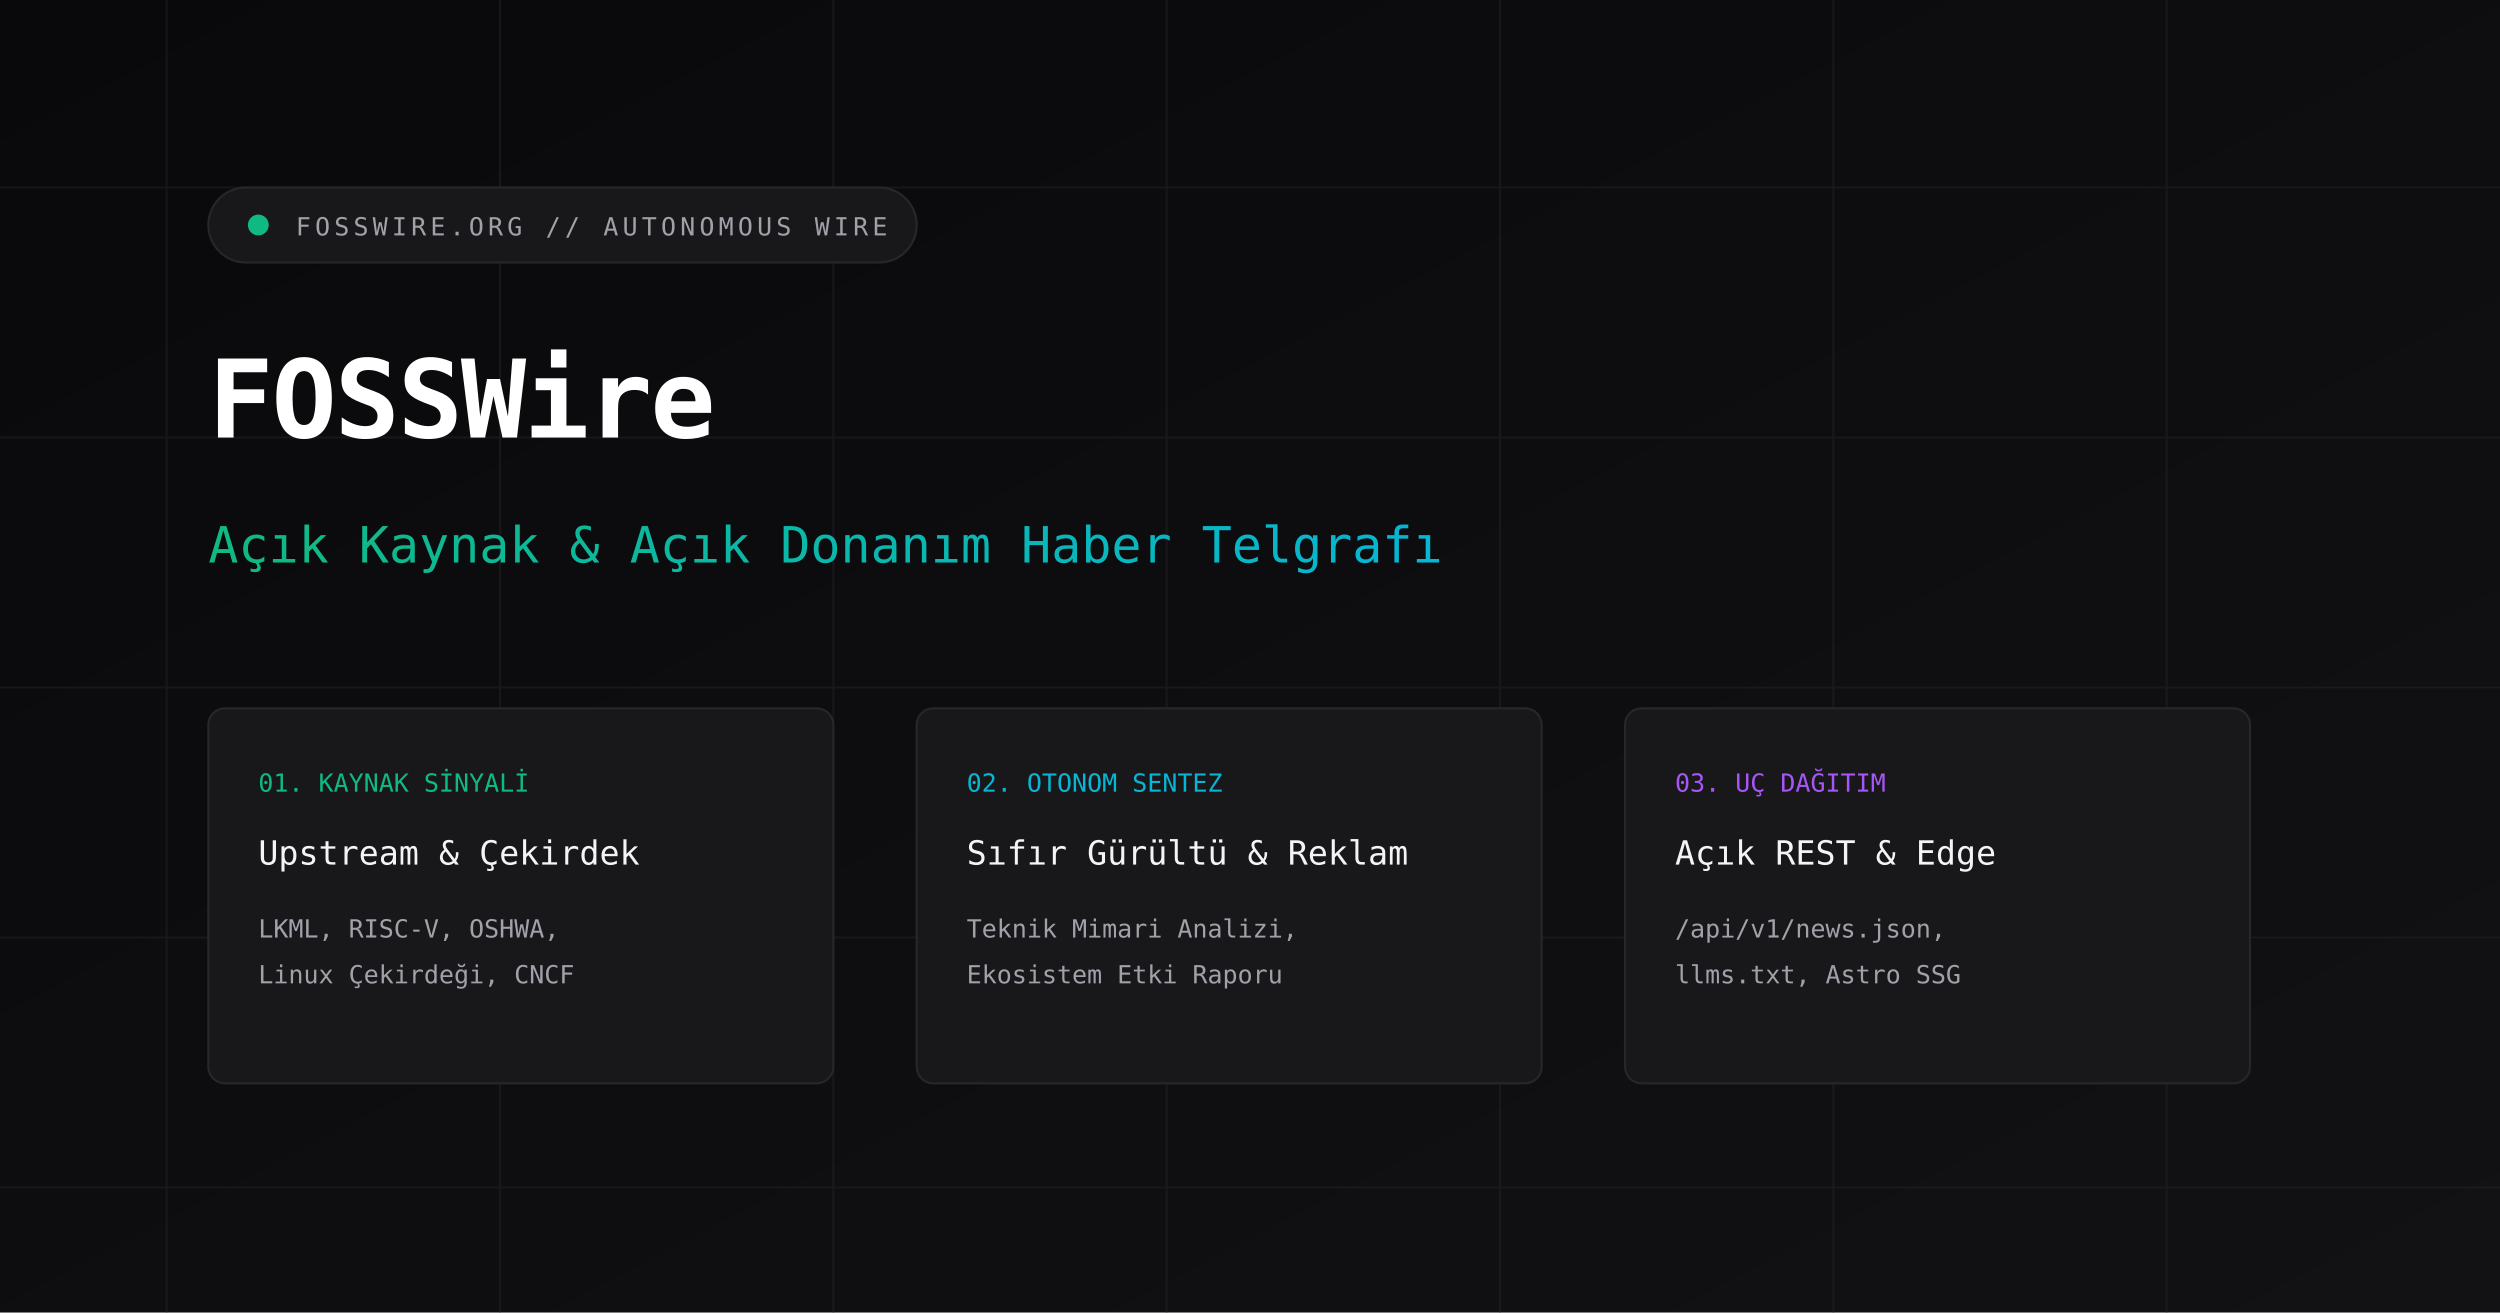
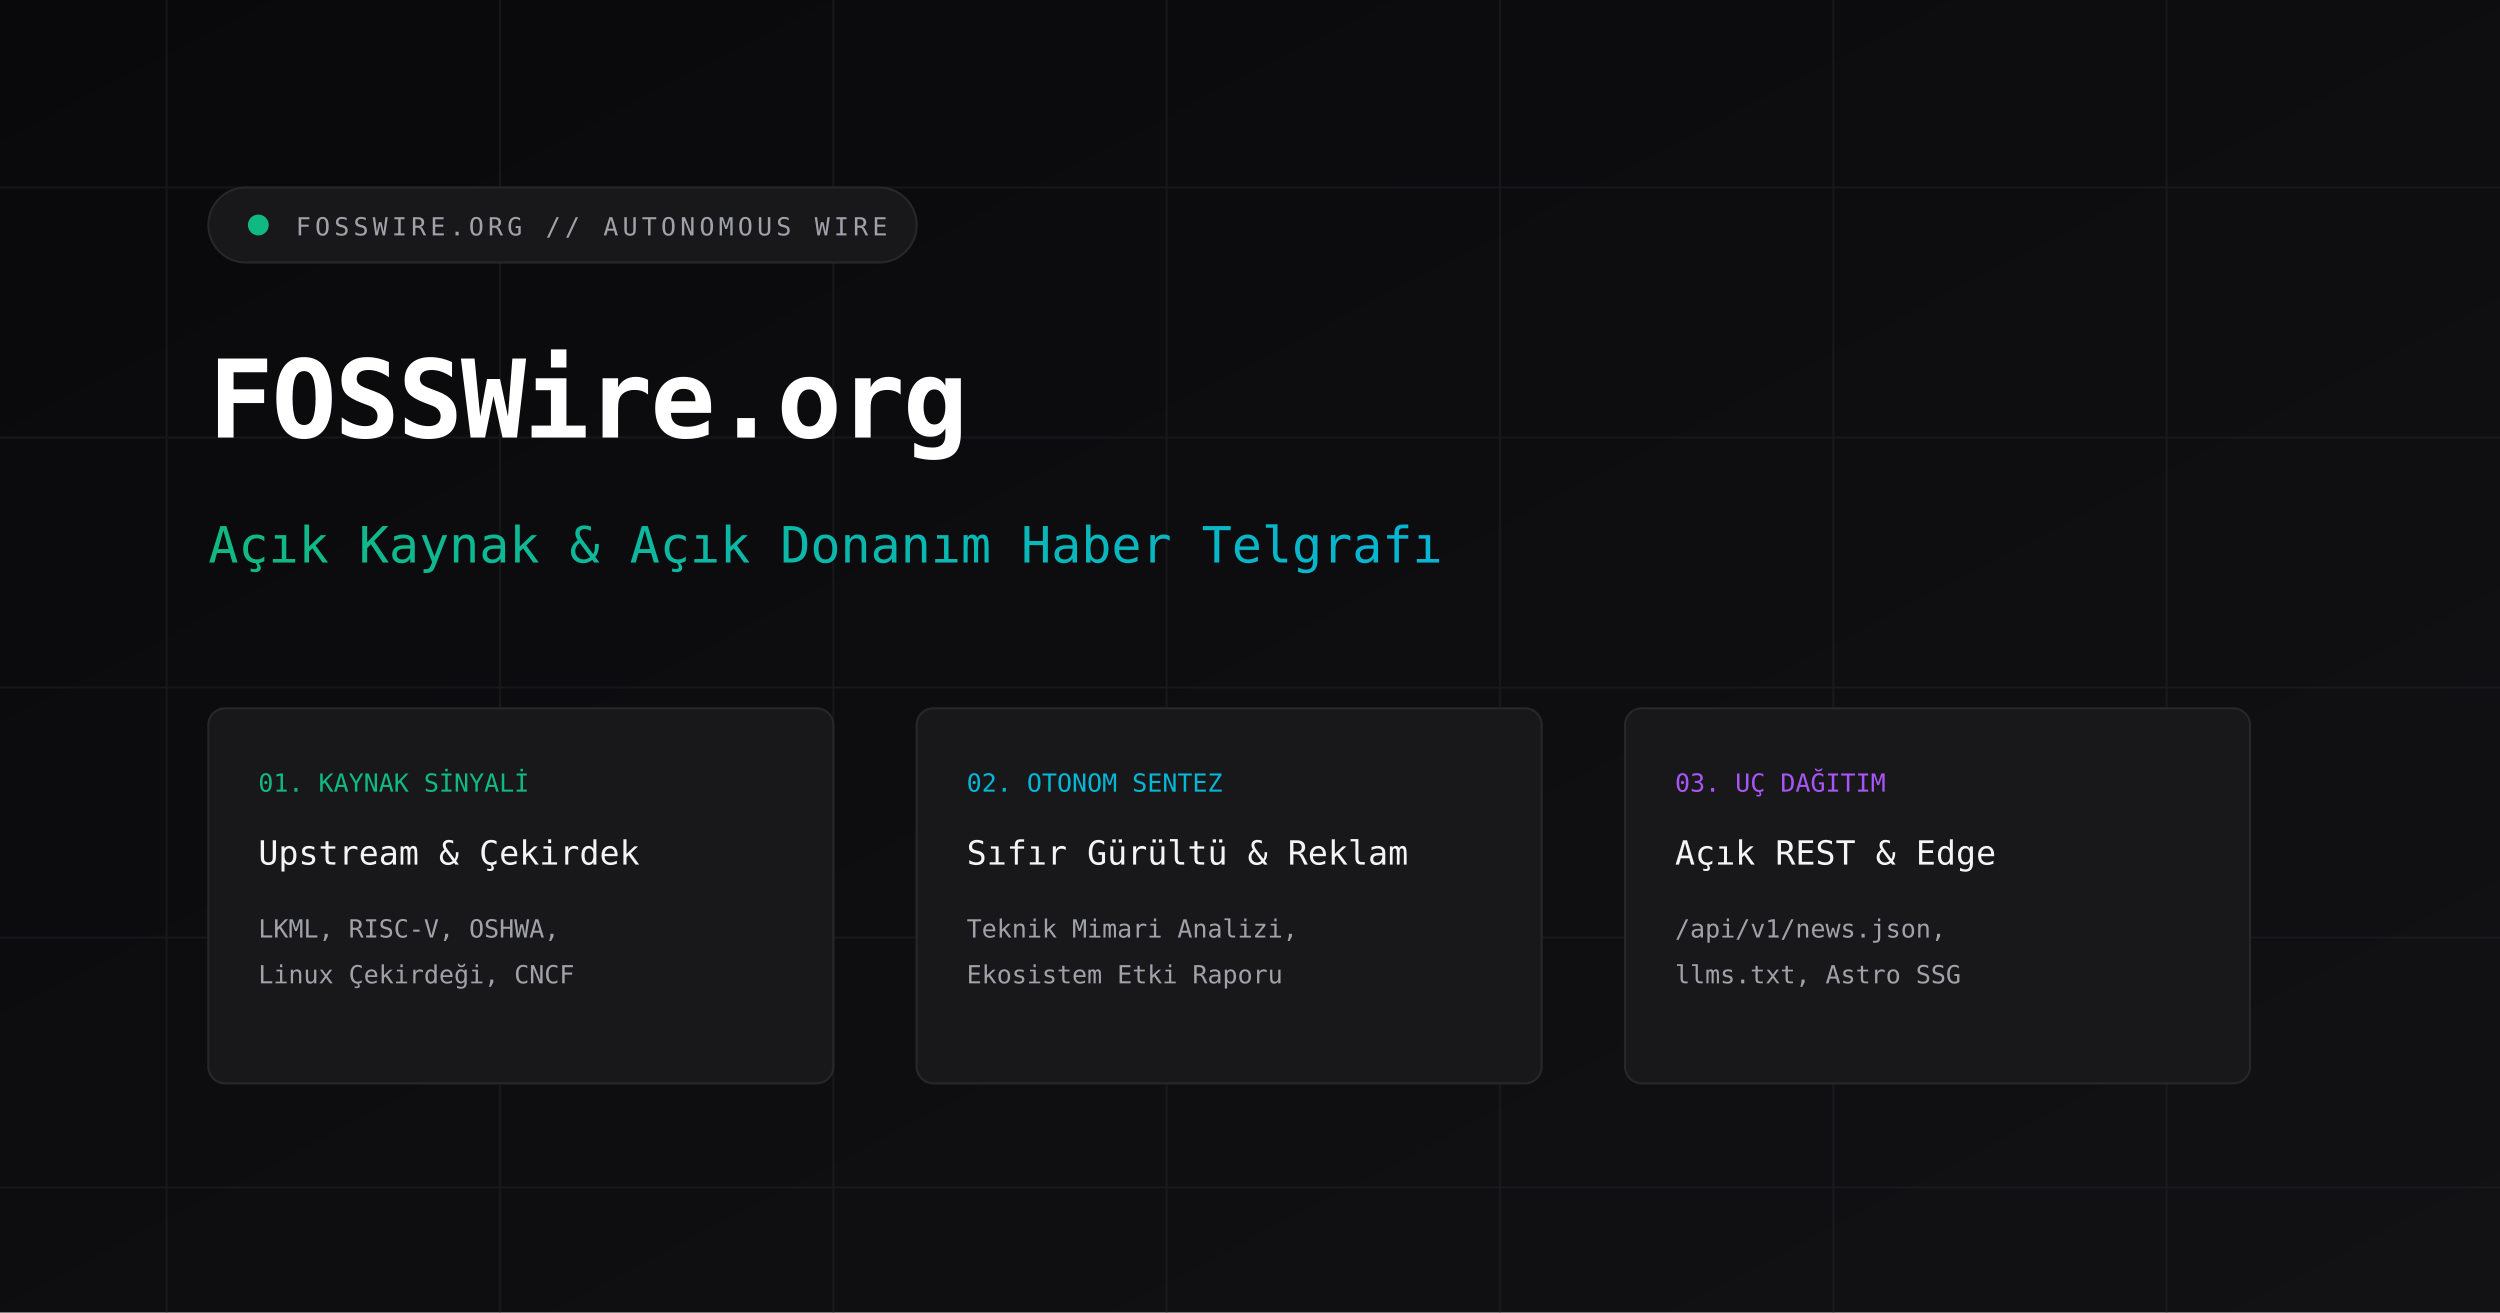
<svg xmlns="http://www.w3.org/2000/svg" viewBox="0 0 1200 630" width="1200" height="630">
  <defs>
    <linearGradient id="bg-grad" x1="0%" y1="0%" x2="100%" y2="100%">
      <stop offset="0%" stop-color="#09090b" />
      <stop offset="100%" stop-color="#121215" />
    </linearGradient>
    <linearGradient id="accent-grad" x1="0%" y1="0%" x2="100%" y2="0%">
      <stop offset="0%" stop-color="#10b981" />
      <stop offset="100%" stop-color="#06b6d4" />
    </linearGradient>
  </defs>
  <rect width="1200" height="630" fill="url(#bg-grad)" />
  <g stroke="#27272a" stroke-width="1" opacity="0.4">
    <line x1="80" y1="0" x2="80" y2="630" />
    <line x1="240" y1="0" x2="240" y2="630" />
    <line x1="400" y1="0" x2="400" y2="630" />
    <line x1="560" y1="0" x2="560" y2="630" />
    <line x1="720" y1="0" x2="720" y2="630" />
    <line x1="880" y1="0" x2="880" y2="630" />
    <line x1="1040" y1="0" x2="1040" y2="630" />
    <line x1="0" y1="90" x2="1200" y2="90" />
    <line x1="0" y1="210" x2="1200" y2="210" />
    <line x1="0" y1="330" x2="1200" y2="330" />
    <line x1="0" y1="450" x2="1200" y2="450" />
    <line x1="0" y1="570" x2="1200" y2="570" />
  </g>
  <rect x="100" y="90" width="340" height="36" rx="18" fill="#18181b" stroke="#27272a" stroke-width="1" />
  <circle cx="124" cy="108" r="5" fill="#10b981" />
  <text x="142" y="113" font-family="JetBrainsMono Nerd Font, JetBrains Mono, monospace" font-size="12" fill="#a1a1aa" letter-spacing="2">FOSSWIRE.ORG // AUTONOMOUS WIRE</text>
-   <text x="100" y="210" font-family="JetBrainsMono Nerd Font, JetBrains Mono, monospace" font-size="52" font-weight="700" fill="#ffffff" letter-spacing="-1">FOSSWire</text>
+   <text x="100" y="210" font-family="JetBrainsMono Nerd Font, JetBrains Mono, monospace" font-size="52" font-weight="700" fill="#ffffff" letter-spacing="-1">FOSSWire.org</text>
  <text x="100" y="270" font-family="JetBrainsMono Nerd Font, JetBrains Mono, monospace" font-size="24" fill="url(#accent-grad)">Açık Kaynak &amp; Açık Donanım Haber Telgrafı</text>
  <g transform="translate(100, 340)">
    <rect x="0" y="0" width="300" height="180" rx="8" fill="#18181b" stroke="#27272a" stroke-width="1" />
    <text x="24" y="40" font-family="JetBrainsMono Nerd Font, JetBrains Mono, monospace" font-size="12" fill="#10b981">01. KAYNAK SİNYALİ</text>
    <text x="24" y="75" font-family="JetBrainsMono Nerd Font, JetBrains Mono, monospace" font-size="16" fill="#f4f4f5">Upstream &amp; Çekirdek</text>
    <text x="24" y="110" font-family="JetBrainsMono Nerd Font, JetBrains Mono, monospace" font-size="12" fill="#a1a1aa">LKML, RISC-V, OSHWA,</text>
    <text x="24" y="132" font-family="JetBrainsMono Nerd Font, JetBrains Mono, monospace" font-size="12" fill="#a1a1aa">Linux Çekirdeği, CNCF</text>
    <rect x="340" y="0" width="300" height="180" rx="8" fill="#18181b" stroke="#27272a" stroke-width="1" />
    <text x="364" y="40" font-family="JetBrainsMono Nerd Font, JetBrains Mono, monospace" font-size="12" fill="#06b6d4">02. OTONOM SENTEZ</text>
    <text x="364" y="75" font-family="JetBrainsMono Nerd Font, JetBrains Mono, monospace" font-size="16" fill="#f4f4f5">Sıfır Gürültü &amp; Reklam</text>
    <text x="364" y="110" font-family="JetBrainsMono Nerd Font, JetBrains Mono, monospace" font-size="12" fill="#a1a1aa">Teknik Mimari Analizi,</text>
    <text x="364" y="132" font-family="JetBrainsMono Nerd Font, JetBrains Mono, monospace" font-size="12" fill="#a1a1aa">Ekosistem Etki Raporu</text>
    <rect x="680" y="0" width="300" height="180" rx="8" fill="#18181b" stroke="#27272a" stroke-width="1" />
    <text x="704" y="40" font-family="JetBrainsMono Nerd Font, JetBrains Mono, monospace" font-size="12" fill="#a855f7">03. UÇ DAĞITIM</text>
    <text x="704" y="75" font-family="JetBrainsMono Nerd Font, JetBrains Mono, monospace" font-size="16" fill="#f4f4f5">Açık REST &amp; Edge</text>
    <text x="704" y="110" font-family="JetBrainsMono Nerd Font, JetBrains Mono, monospace" font-size="12" fill="#a1a1aa">/api/v1/news.json,</text>
    <text x="704" y="132" font-family="JetBrainsMono Nerd Font, JetBrains Mono, monospace" font-size="12" fill="#a1a1aa">llms.txt, Astro SSG</text>
  </g>
</svg>
